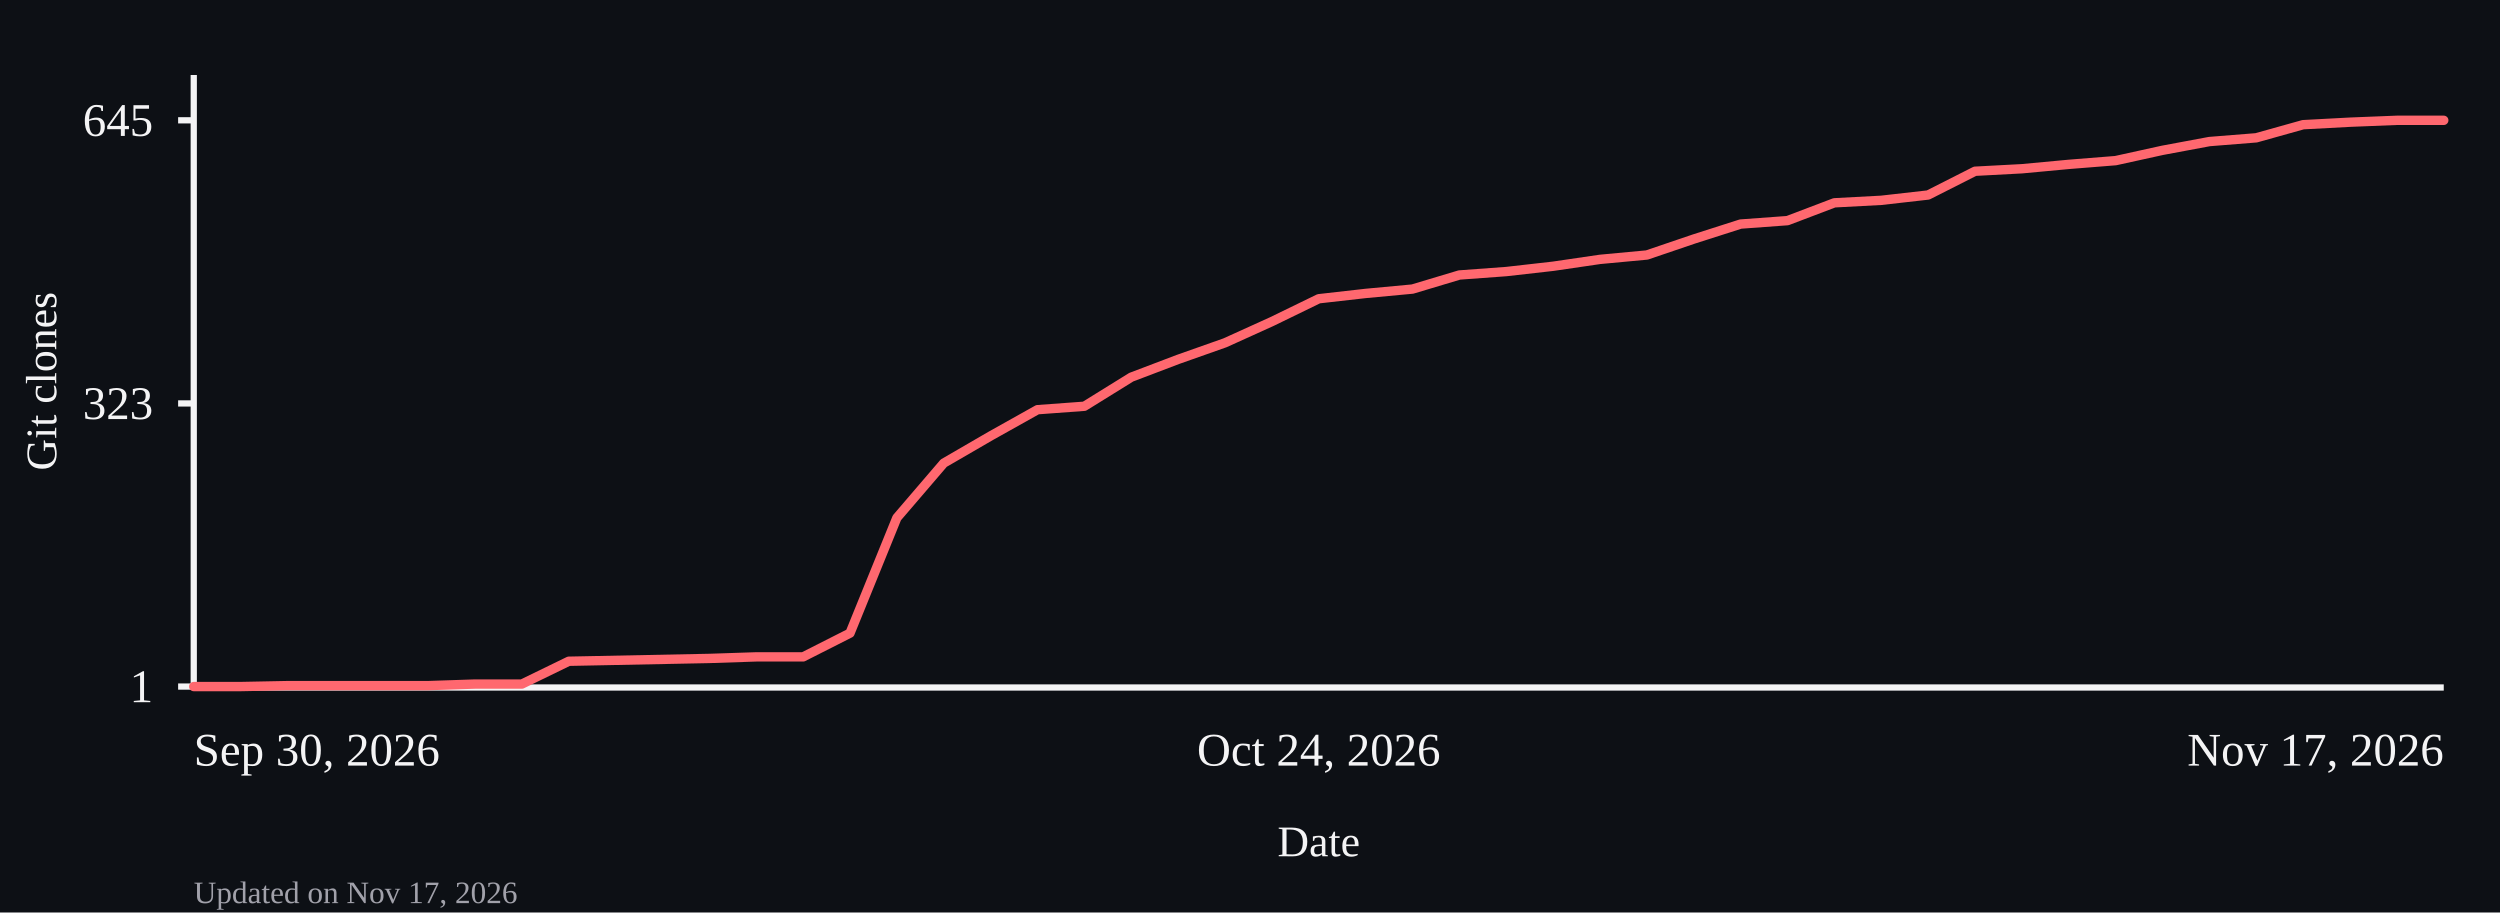
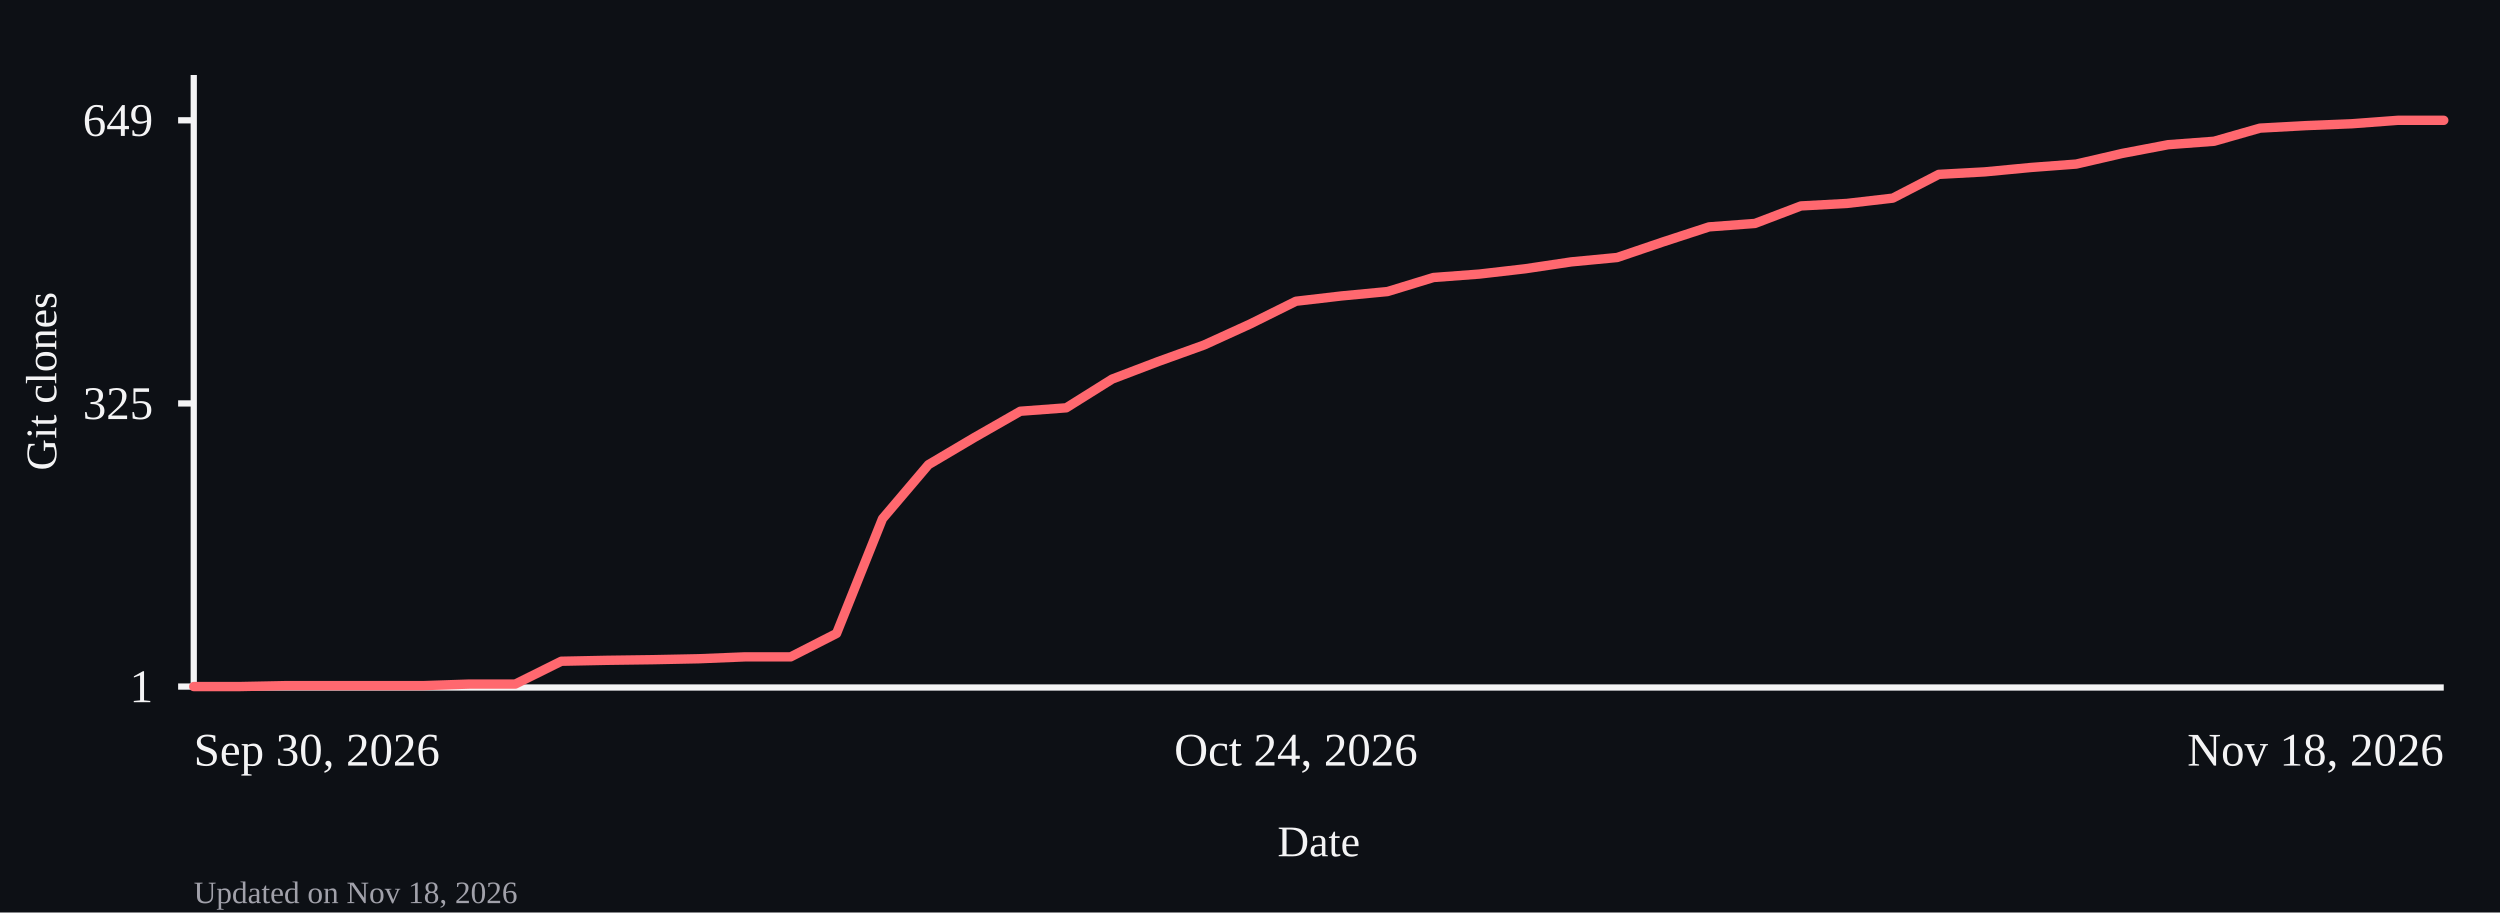
<svg xmlns="http://www.w3.org/2000/svg" width="800" height="292" viewBox="0 0 800 292" role="img" aria-labelledby="title desc">
  <rect width="800" height="292" fill="#0d1015" />
  <line x1="57" y1="38.5" x2="62" y2="38.5" stroke="#f4f4f5" stroke-width="2" />
-   <text x="49" y="43.5" text-anchor="end" fill="#f4f4f5" font-size="15">645</text>
+   <text x="49" y="43.5" text-anchor="end" fill="#f4f4f5" font-size="15">649</text>
  <line x1="57" y1="129.1" x2="62" y2="129.1" stroke="#f4f4f5" stroke-width="2" />
-   <text x="49" y="134.1" text-anchor="end" fill="#f4f4f5" font-size="15">323</text>
+   <text x="49" y="134.1" text-anchor="end" fill="#f4f4f5" font-size="15">325</text>
  <line x1="57" y1="219.7" x2="62" y2="219.7" stroke="#f4f4f5" stroke-width="2" />
  <text x="49" y="224.7" text-anchor="end" fill="#f4f4f5" font-size="15">1</text>
  <line x1="62" y1="24" x2="62" y2="220" stroke="#f4f4f5" stroke-width="2" />
  <line x1="62" y1="220" x2="782" y2="220" stroke="#f4f4f5" stroke-width="2" />
-   <path d="M62.0 219.7 L77.0 219.7 L92.0 219.4 L107.0 219.4 L122.0 219.4 L137.0 219.4 L152.0 218.9 L167.0 218.9 L182.0 211.6 L197.0 211.3 L212.0 211.0 L227.0 210.7 L242.0 210.2 L257.0 210.2 L272.0 202.6 L287.0 165.7 L302.0 148.2 L317.0 139.5 L332.0 131.1 L347.0 130.0 L362.0 120.7 L377.0 115.0 L392.0 109.7 L407.0 102.9 L422.0 95.6 L437.0 93.9 L452.0 92.5 L467.0 88.0 L482.0 86.9 L497.0 85.2 L512.0 83.0 L527.0 81.6 L542.0 76.5 L557.0 71.7 L572.0 70.6 L587.0 64.9 L602.0 64.1 L617.0 62.4 L632.0 54.8 L647.0 54.0 L662.0 52.6 L677.0 51.4 L692.0 48.1 L707.0 45.3 L722.0 44.1 L737.0 39.9 L752.0 39.1 L767.0 38.5 L782.0 38.5" fill="none" stroke="#ff686f" stroke-width="3" stroke-linecap="round" stroke-linejoin="round" />
+   <path d="M62.0 219.7 L76.7 219.7 L91.4 219.4 L106.1 219.4 L120.8 219.4 L135.5 219.4 L150.2 218.9 L164.9 218.9 L179.6 211.6 L194.2 211.3 L208.9 211.1 L223.6 210.8 L238.3 210.2 L253.0 210.2 L267.7 202.7 L282.4 166.0 L297.1 148.7 L311.8 140.0 L326.5 131.6 L341.2 130.5 L355.9 121.3 L370.6 115.7 L385.3 110.4 L400.0 103.7 L414.7 96.4 L429.3 94.7 L444.0 93.3 L458.7 88.8 L473.4 87.7 L488.1 86.0 L502.8 83.8 L517.5 82.4 L532.2 77.4 L546.9 72.6 L561.6 71.5 L576.3 65.9 L591.0 65.1 L605.7 63.4 L620.4 55.8 L635.1 55.0 L649.8 53.6 L664.4 52.5 L679.1 49.1 L693.8 46.3 L708.5 45.2 L723.2 41.0 L737.9 40.2 L752.6 39.6 L767.3 38.5 L782.0 38.5" fill="none" stroke="#ff686f" stroke-width="3" stroke-linecap="round" stroke-linejoin="round" />
  <text x="62.0" y="245" text-anchor="start" fill="#f4f4f5" font-size="15">Sep 30, 2026</text>
-   <text x="422.0" y="245" text-anchor="middle" fill="#f4f4f5" font-size="15">Oct 24, 2026</text>
-   <text x="782.0" y="245" text-anchor="end" fill="#f4f4f5" font-size="15">Nov 17, 2026</text>
+   <text x="414.7" y="245" text-anchor="middle" fill="#f4f4f5" font-size="15">Oct 24, 2026</text>
+   <text x="782.0" y="245" text-anchor="end" fill="#f4f4f5" font-size="15">Nov 18, 2026</text>
  <text x="422.0" y="274" text-anchor="middle" fill="#f4f4f5" font-size="14">Date</text>
  <text x="18" y="122.0" transform="rotate(-90 18 122.0)" text-anchor="middle" fill="#f4f4f5" font-size="14">Git clones</text>
-   <text x="62" y="289" fill="#a1a1aa" font-size="10">Updated on Nov 17, 2026</text>
+   <text x="62" y="289" fill="#a1a1aa" font-size="10">Updated on Nov 18, 2026</text>
</svg>
